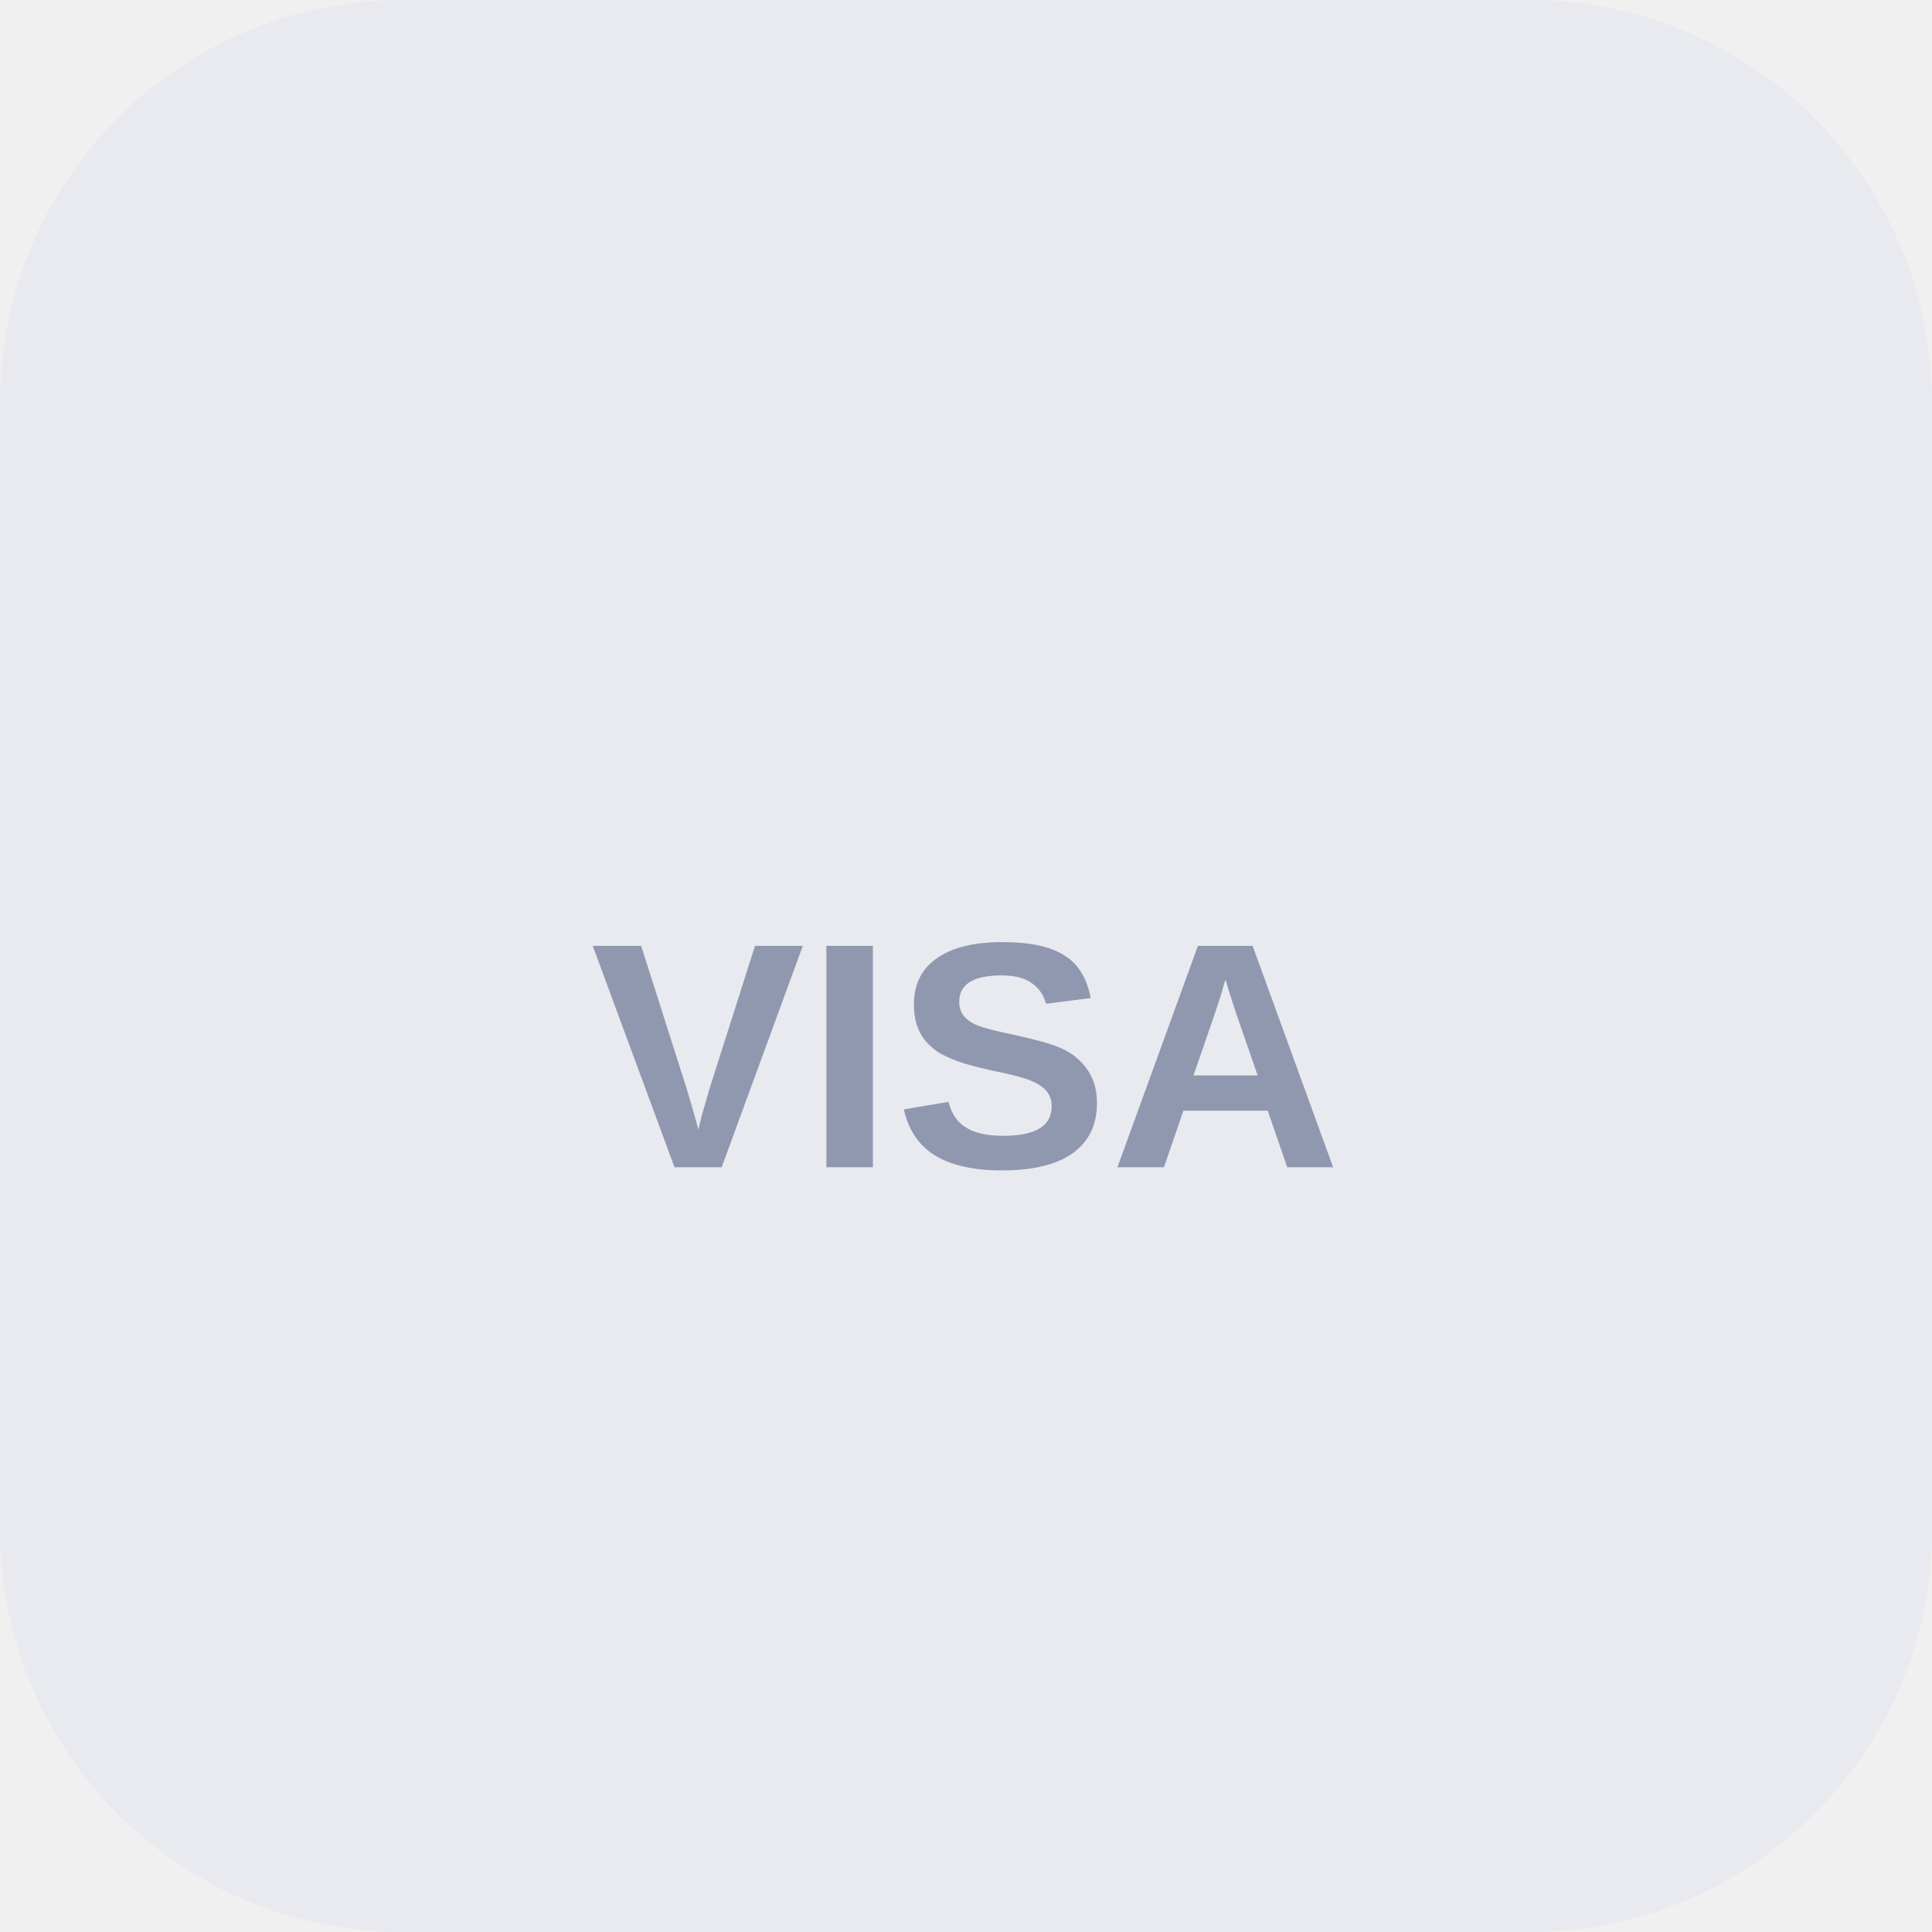
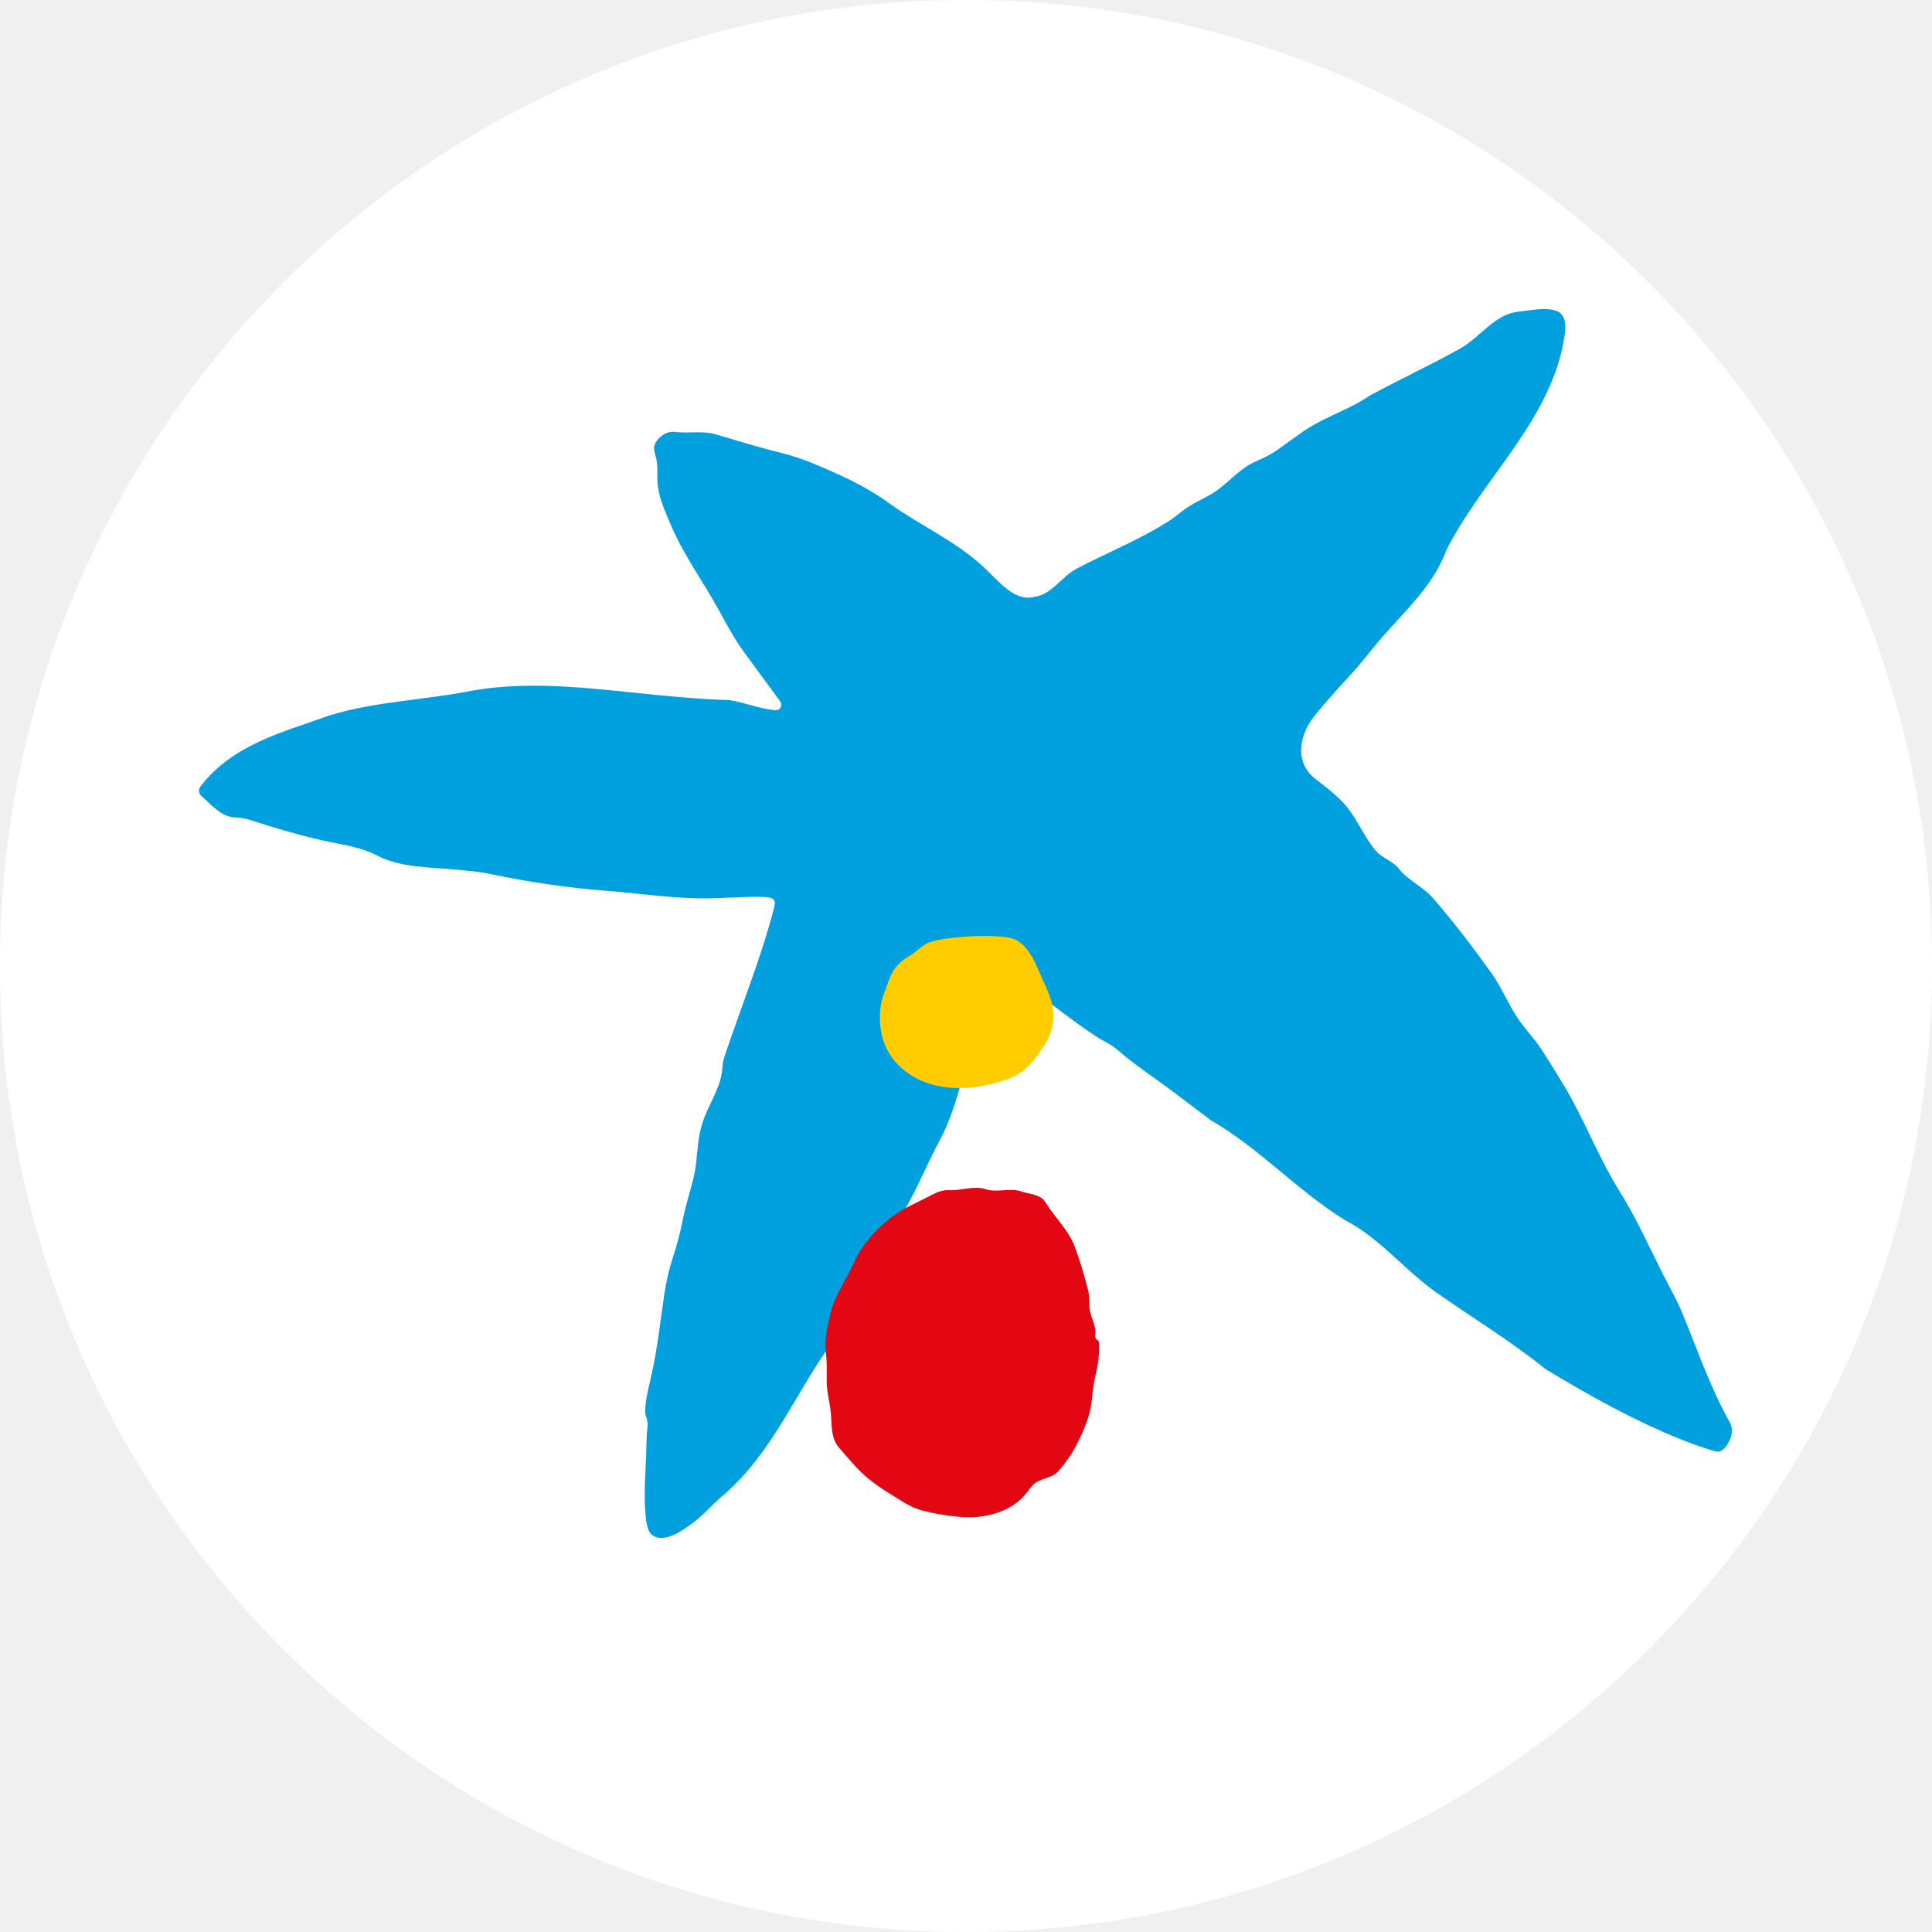
- <svg xmlns="http://www.w3.org/2000/svg" width="48" height="48" viewBox="0 0 48 48">
-   <rect width="48" height="48" rx="10" fill="#e8eaf0" />
-   <text x="24" y="29" font-family="Arial,sans-serif" font-size="8" font-weight="bold" fill="#9098b0" text-anchor="middle">VISA</text>
+ <svg xmlns="http://www.w3.org/2000/svg" width="48" height="48" viewBox="0 0 48 48" fill="none">
+   <g clip-path="url(#clip0_30732_10785)">
+     <rect width="48" height="48" rx="24" fill="white" />
+     <path d="M38.685 7.731C38.888 7.807 38.908 8.072 38.879 8.286C38.6 10.369 36.874 11.834 35.943 13.646C35.584 14.639 34.777 15.276 34.108 16.106C33.914 16.348 33.719 16.59 33.507 16.817C33.223 17.12 32.945 17.436 32.68 17.758C32.252 18.278 32.16 18.963 32.699 19.367C32.92 19.532 33.146 19.711 33.339 19.908C33.692 20.269 33.855 20.744 34.174 21.129C34.33 21.318 34.599 21.385 34.749 21.578C34.973 21.864 35.361 22.035 35.599 22.309C36.123 22.913 36.591 23.531 37.049 24.168C37.314 24.535 37.478 24.969 37.737 25.341C37.912 25.592 38.131 25.813 38.297 26.071C38.478 26.349 38.65 26.631 38.824 26.915C39.345 27.768 39.703 28.744 40.234 29.591C40.639 30.237 40.966 30.959 41.306 31.64C41.46 31.951 41.64 32.251 41.774 32.571C42.166 33.511 42.485 34.469 42.989 35.361C43.063 35.519 43.026 35.676 42.956 35.816C42.886 35.956 42.767 36.103 42.617 36.059C42.324 35.972 42.021 35.865 41.738 35.751C40.586 35.287 39.478 34.669 38.395 34.013C37.525 33.31 36.592 32.749 35.69 32.115C34.905 31.563 34.273 30.752 33.418 30.316C32.228 29.577 31.284 28.524 30.084 27.833C29.769 27.592 29.454 27.358 29.138 27.119C28.683 26.773 28.192 26.462 27.764 26.083C27.607 25.944 27.397 25.859 27.222 25.744C26.545 25.297 25.905 24.751 25.222 24.314C25.026 24.189 24.886 24.29 24.804 24.508C24.792 24.538 24.771 24.561 24.749 24.584C24.606 24.734 24.508 24.903 24.435 25.081C24.009 26.125 23.875 27.335 23.348 28.33C23.306 28.407 23.266 28.485 23.226 28.562C23.023 28.96 22.849 29.374 22.637 29.767C22.011 30.923 21.433 32.095 20.764 33.227C19.782 34.529 19.228 36.083 17.932 37.182C17.775 37.316 17.628 37.463 17.481 37.608C17.321 37.763 17.152 37.886 16.974 38.004C16.74 38.159 16.389 38.312 16.184 38.12C16.119 38.06 16.095 37.966 16.073 37.88C16.065 37.851 16.06 37.822 16.056 37.792C15.973 37.199 16.05 36.486 16.061 35.887C16.063 35.753 16.067 35.618 16.084 35.483C16.095 35.391 16.089 35.297 16.057 35.21C16.036 35.151 16.025 35.088 16.029 35.024C16.049 34.703 16.133 34.404 16.199 34.102C16.339 33.46 16.411 32.783 16.508 32.133C16.555 31.824 16.627 31.515 16.725 31.218C16.823 30.918 16.903 30.613 16.963 30.303C17.036 29.932 17.161 29.57 17.245 29.201C17.263 29.12 17.278 29.038 17.288 28.955C17.33 28.599 17.344 28.231 17.455 27.89C17.473 27.836 17.492 27.782 17.513 27.729C17.678 27.32 17.927 26.953 17.948 26.513C17.953 26.414 17.978 26.312 18.01 26.218C18.423 24.991 18.909 23.801 19.233 22.547C19.252 22.475 19.269 22.384 19.21 22.339C19.145 22.29 19.061 22.288 18.98 22.285C18.535 22.272 18.103 22.307 17.678 22.318C16.819 22.339 15.958 22.202 15.101 22.135C14.1 22.057 13.105 21.912 12.122 21.701C11.89 21.654 11.64 21.637 11.389 21.611C10.701 21.54 9.939 21.57 9.333 21.236C8.993 21.068 8.613 21.001 8.235 20.926C7.554 20.791 6.855 20.576 6.194 20.366C6.16 20.356 6.126 20.346 6.091 20.337C5.98 20.31 5.863 20.319 5.75 20.298C5.449 20.241 5.244 19.984 5.011 19.784C4.97 19.749 4.945 19.699 4.945 19.645C4.945 19.607 4.957 19.571 4.98 19.541C5.786 18.486 7.045 18.188 8.181 17.777C9.318 17.423 10.583 17.393 11.768 17.152C13.294 16.893 14.87 17.129 16.41 17.276C16.975 17.329 17.539 17.378 18.109 17.393C18.508 17.449 18.879 17.619 19.272 17.644C19.353 17.65 19.416 17.578 19.41 17.497C19.408 17.47 19.398 17.444 19.382 17.423L18.506 16.23C18.262 15.898 18.063 15.534 17.866 15.171C17.483 14.469 16.998 13.811 16.685 13.083C16.518 12.694 16.325 12.287 16.331 11.863C16.334 11.703 16.341 11.54 16.304 11.39C16.274 11.266 16.217 11.138 16.274 11.025C16.365 10.847 16.547 10.716 16.746 10.729C16.776 10.731 16.806 10.734 16.836 10.737C17.136 10.763 17.46 10.704 17.751 10.784C18.254 10.925 18.742 11.085 19.246 11.21C19.532 11.281 19.815 11.359 20.088 11.469C20.802 11.757 21.513 12.072 22.145 12.541C22.886 13.067 23.747 13.446 24.438 14.088C24.825 14.448 25.2 14.96 25.711 14.827C26.127 14.773 26.373 14.328 26.743 14.132C27.495 13.733 28.291 13.421 29.023 12.957C29.203 12.843 29.36 12.695 29.54 12.581C29.725 12.463 29.931 12.376 30.114 12.264C30.481 12.042 30.771 11.66 31.161 11.482C31.359 11.391 31.557 11.307 31.733 11.179C31.954 11.02 32.175 10.858 32.4 10.704C32.907 10.358 33.519 10.18 34.026 9.832C34.772 9.425 35.545 9.071 36.283 8.656C36.76 8.387 37.112 7.847 37.651 7.755C37.724 7.743 37.798 7.734 37.873 7.725C38.144 7.693 38.429 7.636 38.685 7.731Z" fill="#00A0DF" />
+     <path d="M24.507 29.551C24.789 29.633 25.102 29.505 25.379 29.602C25.584 29.674 25.826 29.668 25.954 29.842C25.97 29.863 25.985 29.885 25.999 29.908C26.22 30.259 26.55 30.572 26.697 30.96C26.832 31.316 26.939 31.684 27.033 32.052C27.072 32.204 27.052 32.366 27.072 32.522C27.101 32.751 27.246 32.933 27.208 33.169C27.2 33.214 27.218 33.263 27.258 33.285C27.287 33.302 27.306 33.332 27.307 33.365C27.315 33.619 27.289 33.872 27.229 34.118C27.175 34.337 27.147 34.564 27.125 34.79C27.086 35.186 26.923 35.546 26.744 35.902C26.627 36.134 26.463 36.358 26.292 36.554C26.131 36.739 25.834 36.717 25.666 36.894C25.609 36.954 25.558 37.02 25.508 37.087C25.164 37.546 24.502 37.73 23.93 37.692C23.893 37.69 23.855 37.687 23.818 37.684C23.518 37.66 23.206 37.604 22.915 37.529C22.616 37.453 22.358 37.261 22.094 37.102C21.932 37.005 21.776 36.893 21.623 36.775C21.329 36.547 21.087 36.244 20.843 35.964C20.614 35.701 20.68 35.327 20.628 34.981C20.606 34.834 20.572 34.687 20.554 34.54C20.52 34.257 20.558 33.968 20.526 33.685L20.525 33.675C20.498 33.432 20.511 33.187 20.562 32.949L20.623 32.668C20.724 32.202 21.045 31.768 21.236 31.331C21.412 30.926 21.741 30.581 22.078 30.297C22.389 30.035 22.783 29.883 23.143 29.691C23.279 29.619 23.424 29.561 23.578 29.569C23.884 29.587 24.187 29.451 24.48 29.543C24.489 29.546 24.498 29.548 24.507 29.551Z" fill="#E30613" />
+     <path d="M25.164 23.32C25.467 23.421 25.65 23.759 25.779 24.052C25.791 24.079 25.803 24.107 25.814 24.135C25.942 24.434 26.111 24.736 26.158 25.057C26.204 25.375 26.13 25.698 25.949 25.963L25.791 26.193C25.607 26.463 25.361 26.693 25.054 26.805C24.184 27.123 23.103 27.173 22.384 26.524C21.953 26.134 21.809 25.589 21.875 25.031C21.89 24.905 21.927 24.782 21.971 24.663L22.102 24.308C22.192 24.063 22.366 23.877 22.595 23.75C22.77 23.653 22.903 23.479 23.092 23.413C23.305 23.339 23.536 23.312 23.769 23.289C24.154 23.25 24.556 23.238 24.941 23.276C25.019 23.284 25.094 23.297 25.164 23.32Z" fill="#FFCC00" />
+   </g>
+   <defs>
+     <clipPath id="clip0_30732_10785">
+       <rect width="48" height="48" fill="white" />
+     </clipPath>
+   </defs>
</svg>
